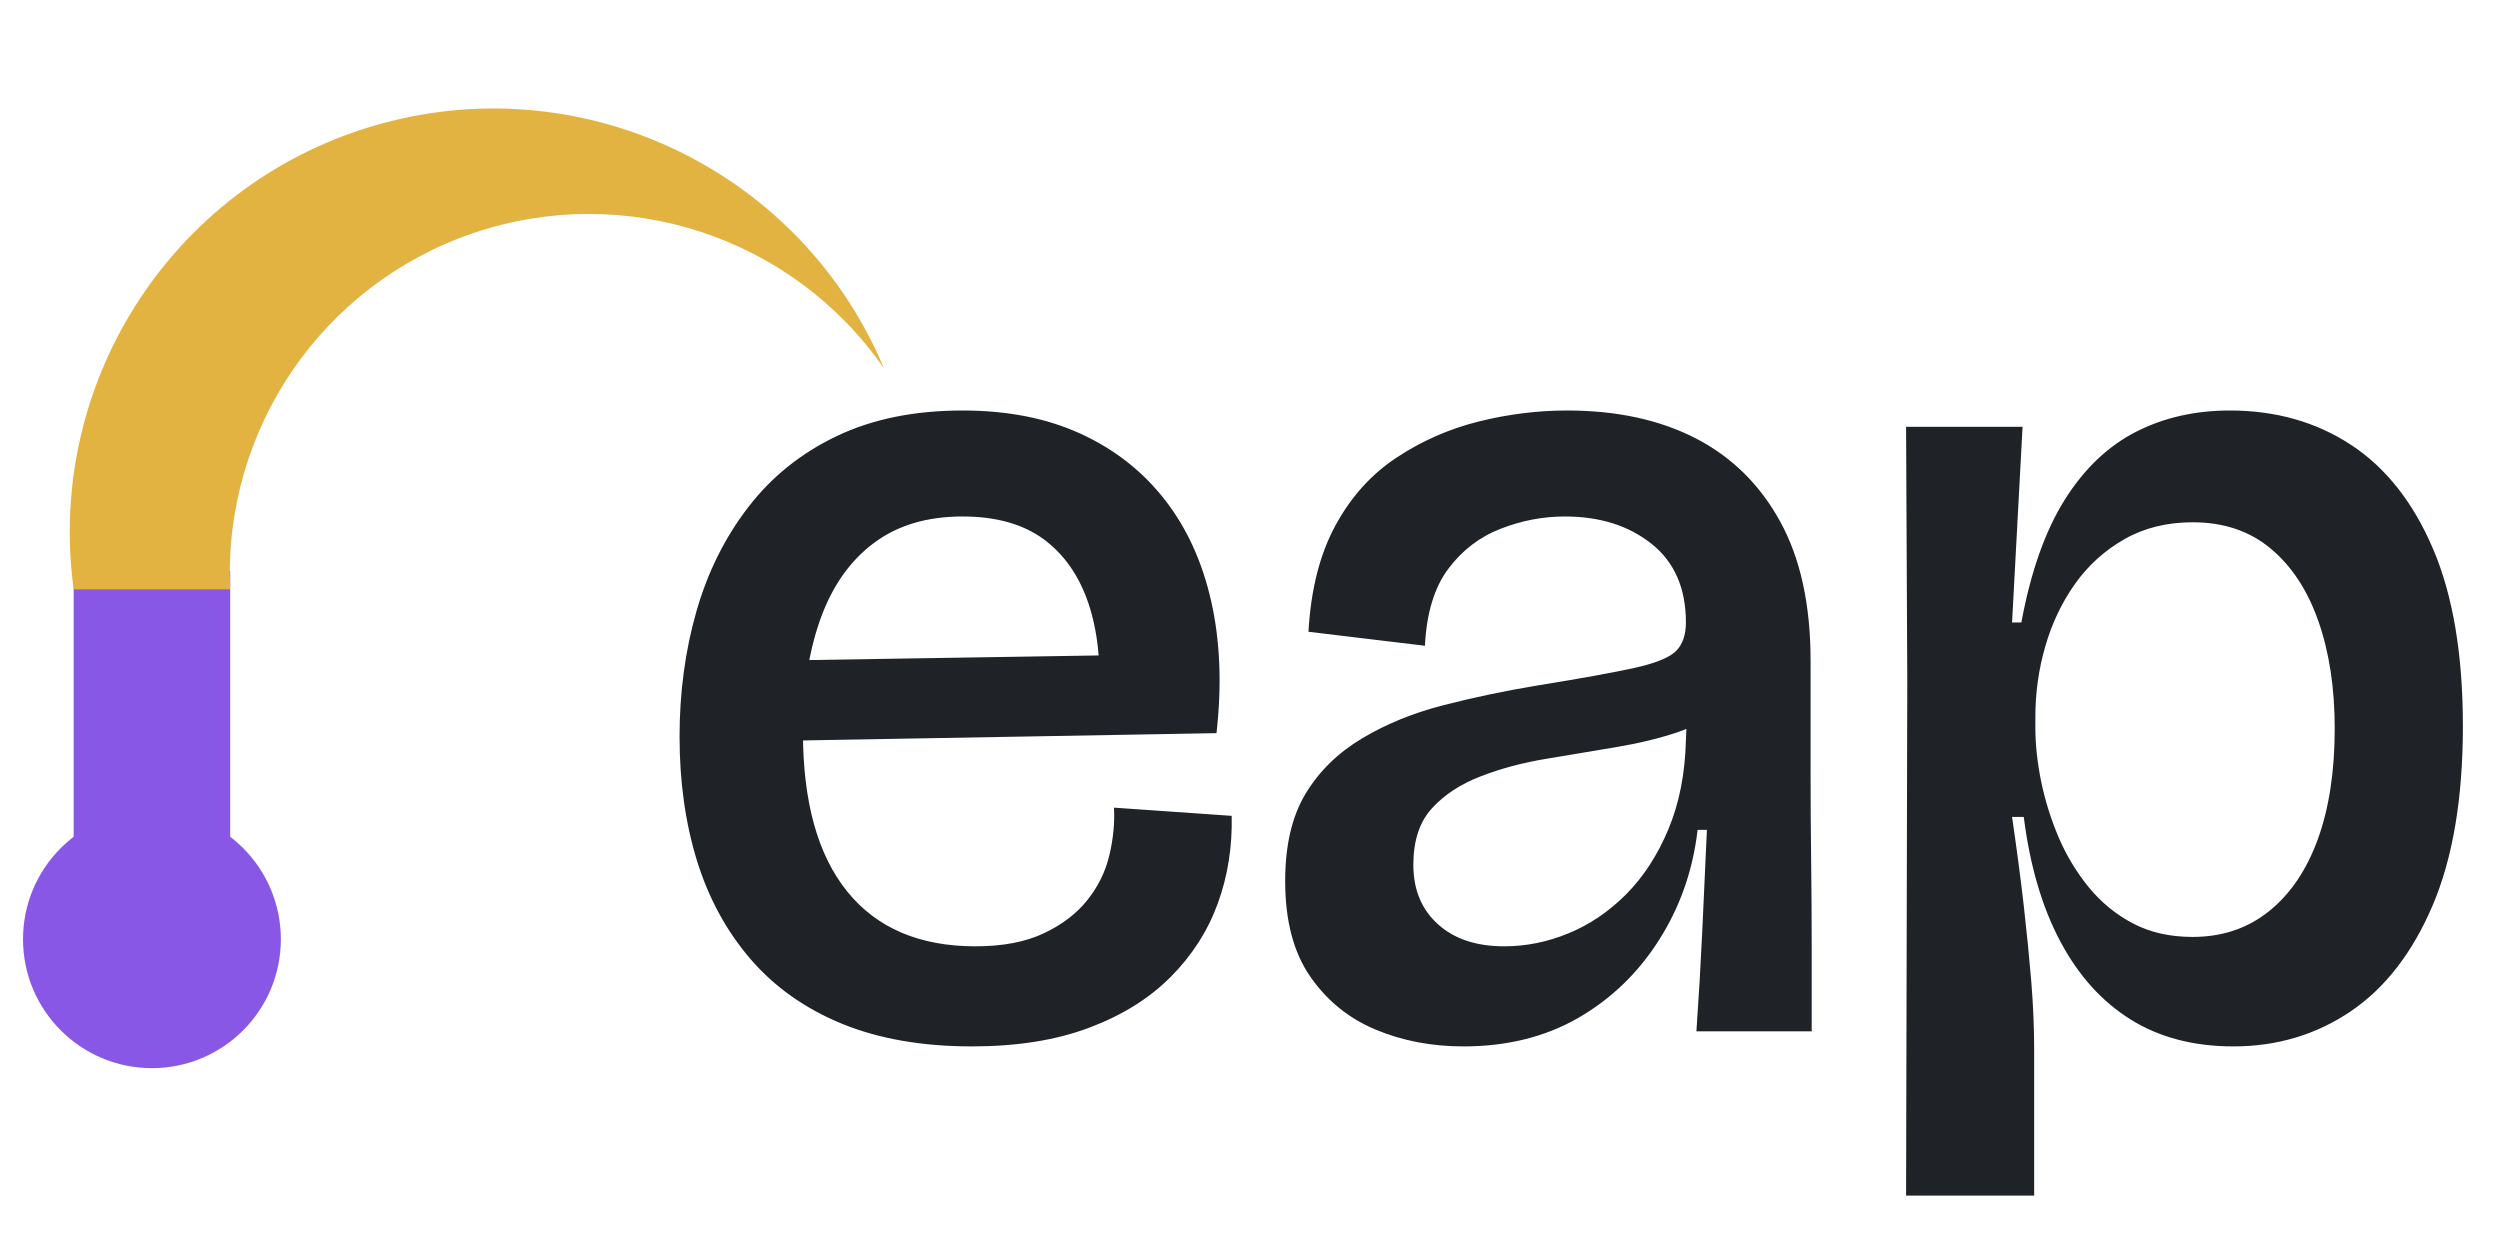
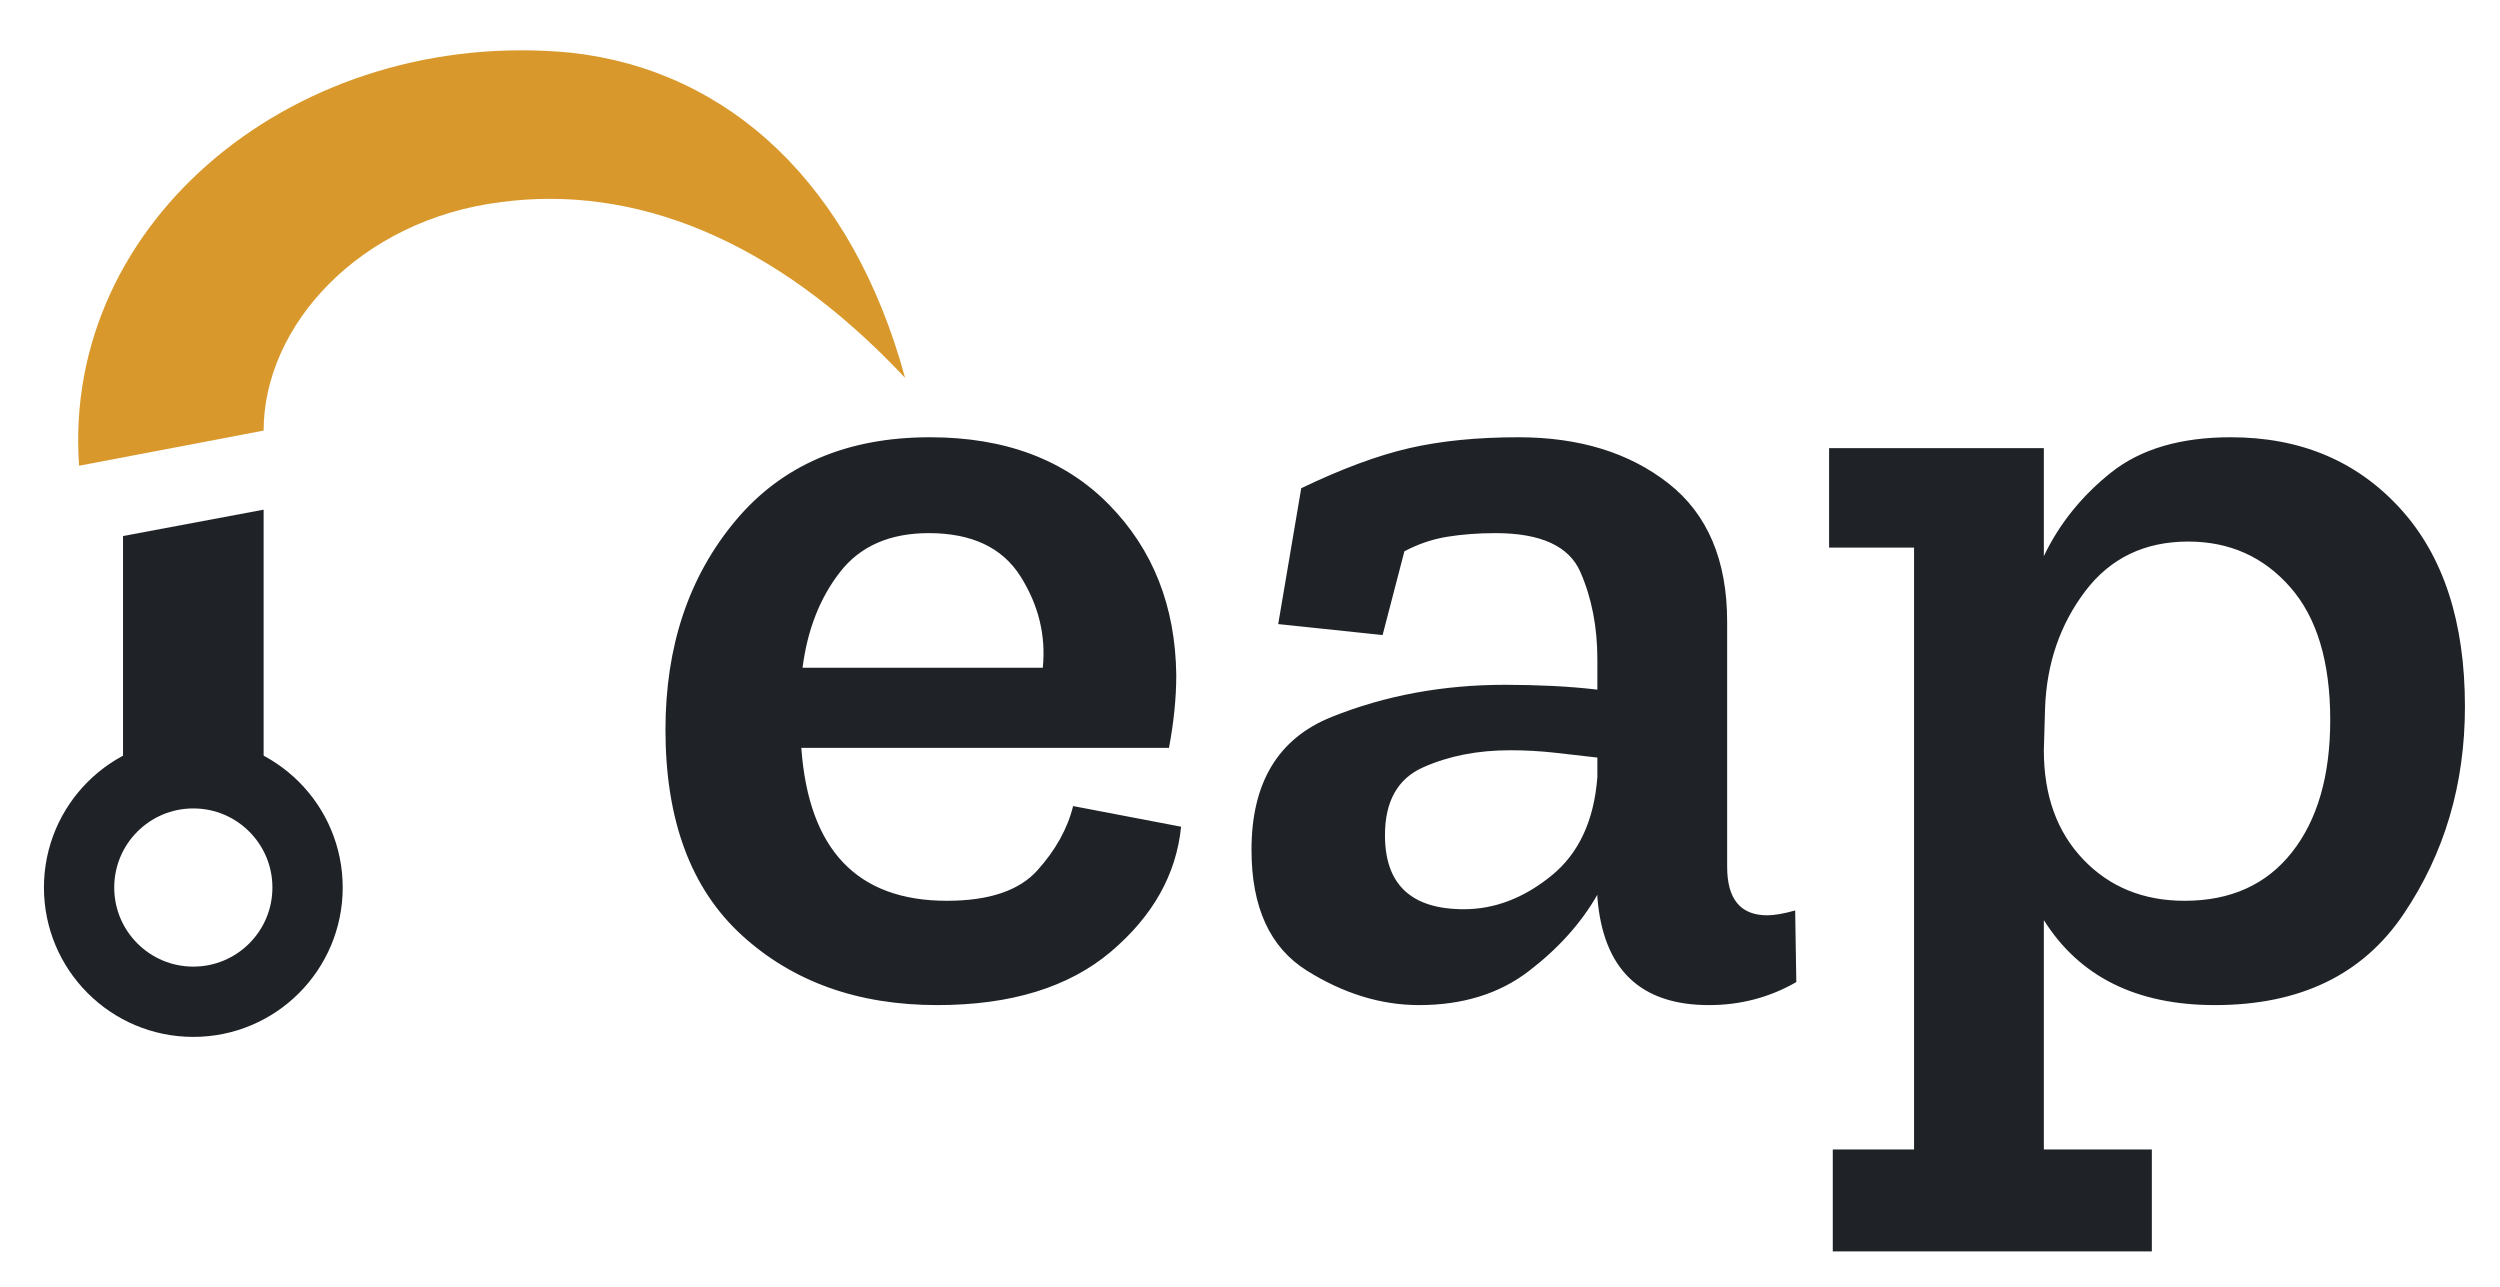
- <svg xmlns="http://www.w3.org/2000/svg" viewBox="22 4 271.5 133.8" fill="none" role="img" aria-label="gh reap">
-   <rect x="30" y="66" width="17" height="42" fill="#8957E5" />
-   <circle cx="38.5" cy="106" r="14" fill="#8957E5" />
-   <path d="M30 68A46 46 0 0 1 118 44A39 39 0 0 0 47 68Z" fill="#E3B341" />
-   <path d="M127.55 117.64Q119.45 117.64 113.44 115.18Q107.43 112.71 103.51 108.16Q99.59 103.6 97.69 97.47Q95.8 91.33 95.8 84Q95.8 76.78 97.63 70.4Q99.46 64.01 103.26 59.08Q107.05 54.14 112.87 51.36Q118.69 48.58 126.53 48.58Q133.87 48.58 139.37 51.11Q144.88 53.64 148.48 58.25Q152.09 62.87 153.54 69.32Q155 75.77 154.11 83.62L104.27 84.5V75.77L143.87 75.14L141.34 80.07Q141.71 74 140.2 69.51Q138.68 65.02 135.33 62.55Q131.97 60.09 126.53 60.09Q120.72 60.09 116.86 63Q113 65.91 111.1 71.22Q109.2 76.53 109.2 83.49Q109.2 94.87 114.01 100.82Q118.82 106.77 127.93 106.77Q132.35 106.77 135.33 105.37Q138.3 103.98 140.07 101.77Q141.84 99.56 142.47 96.9Q143.11 94.24 142.98 91.71L155.76 92.6Q155.88 97.66 154.24 102.15Q152.59 106.64 149.11 110.12Q145.64 113.6 140.26 115.62Q134.88 117.64 127.55 117.64ZM180.93 117.64Q175.74 117.64 171.38 115.81Q167.01 113.98 164.29 110.05Q161.57 106.13 161.57 99.68Q161.57 93.86 163.79 90.19Q166 86.53 169.92 84.19Q173.85 81.84 178.78 80.58Q183.71 79.31 189.03 78.43Q196.11 77.29 199.52 76.53Q202.94 75.77 204.02 74.7Q205.09 73.62 205.09 71.6Q205.09 66.03 201.36 63.06Q197.63 60.09 191.94 60.09Q188.39 60.09 184.98 61.42Q181.56 62.74 179.28 65.78Q177.01 68.82 176.75 74.13L164.1 72.61Q164.48 65.78 167.01 61.1Q169.54 56.42 173.66 53.7Q177.77 50.98 182.57 49.78Q187.38 48.58 192.19 48.58Q200.28 48.58 206.17 51.61Q212.05 54.65 215.34 60.66Q218.63 66.66 218.63 75.77V88.04Q218.63 92.72 218.69 97.4Q218.75 102.08 218.75 106.7Q218.75 111.32 218.75 116H206.23Q206.61 110.56 206.86 105.25Q207.11 99.93 207.37 94.12H206.36Q205.6 100.69 202.18 106.07Q198.77 111.45 193.39 114.55Q188.01 117.64 180.93 117.64ZM185.36 106.77Q188.9 106.77 192.31 105.37Q195.73 103.98 198.58 101.14Q201.42 98.29 203.19 94.05Q204.96 89.81 205.09 84.38L205.22 81.47L208.51 80.58Q207.24 82.48 204.27 83.49Q201.3 84.5 197.56 85.13Q193.83 85.77 189.97 86.4Q186.12 87.03 182.83 88.3Q179.54 89.56 177.51 91.78Q175.49 93.99 175.49 97.91Q175.49 101.96 178.15 104.36Q180.8 106.77 185.36 106.77ZM229 133.84 229.13 77.92 229 50.35H241.65L240.51 71.6H241.52Q243.04 63.38 246.2 58.32Q249.37 53.26 253.92 50.92Q258.47 48.58 264.17 48.58Q271.63 48.58 277.32 52.31Q283.01 56.04 286.24 63.63Q289.47 71.22 289.47 82.86Q289.47 94.62 286.18 102.34Q282.89 110.05 277.26 113.85Q271.63 117.64 264.55 117.64Q258.09 117.64 253.41 114.73Q248.73 111.83 245.76 106.26Q242.79 100.69 241.78 92.72H240.51Q241.27 97.91 241.78 102.34Q242.28 106.77 242.6 110.62Q242.91 114.48 242.91 117.9V133.84ZM260.12 105.75Q264.93 105.75 268.4 102.97Q271.88 100.19 273.72 95.13Q275.55 90.07 275.55 83.11Q275.55 76.53 273.78 71.47Q272.01 66.41 268.59 63.57Q265.18 60.72 260.12 60.72Q255.94 60.72 252.72 62.55Q249.49 64.39 247.34 67.42Q245.19 70.46 244.12 74.19Q243.04 77.92 243.04 81.84V82.98Q243.04 85.77 243.67 88.87Q244.31 91.97 245.57 94.94Q246.84 97.91 248.86 100.38Q250.88 102.84 253.67 104.3Q256.45 105.75 260.12 105.75Z" fill="#1f2328" />
+ <svg xmlns="http://www.w3.org/2000/svg" viewBox="20 4 284.5 146.4" fill="none" role="img" aria-label="gh reap">
+   <path d="M29 57C27 29 54 7 85 10C103 12 117 25 123 47C108 31 92 25 77 27C61 29 50 41 50 53Z" fill="#D9982B" />
+   <path d="M34 65L50 62V92H34Z" fill="#1f2328" />
+   <circle cx="42" cy="105" r="13" stroke="#1f2328" stroke-width="8" />
+   <path d="M154.41 98.08Q153.59 106.23 146.41 112.31Q139.22 118.38 126.66 118.38Q113.13 118.38 104.43 110.44Q95.73 102.5 95.73 87.04Q95.73 72.81 103.67 63.29Q111.61 53.76 125.83 53.76Q138.67 53.76 146.2 61.42Q153.72 69.08 153.86 80.82Q153.86 84.69 153.03 89.11H111.19Q112.44 106.51 127.76 106.51Q134.94 106.51 138.05 103.05Q141.16 99.6 142.12 95.73ZM138.67 79.99Q139.22 74.47 136.12 69.57Q133.01 64.67 125.69 64.67Q119.06 64.67 115.61 69.08Q112.16 73.5 111.33 79.99ZM168.08 59.56Q174.99 56.24 180.37 55Q185.76 53.76 192.8 53.76Q203.16 53.76 209.86 59Q216.55 64.25 216.55 74.75V102.64Q216.55 108.16 221.11 108.16Q222.35 108.16 224.29 107.61L224.42 115.76Q219.87 118.38 214.48 118.38Q202.74 118.38 201.78 106.09V105.82Q199.02 110.65 193.98 114.51Q188.94 118.38 181.48 118.38Q174.99 118.38 168.71 114.45Q162.42 110.51 162.42 100.71Q162.42 89.24 171.54 85.59Q180.65 81.93 191.28 81.93Q193.91 81.93 196.67 82.06Q199.43 82.2 201.78 82.48V79.03Q201.78 73.5 199.84 69.08Q197.91 64.67 190.18 64.67Q187.28 64.67 184.72 65.08Q182.17 65.49 179.82 66.74L177.34 76.27L165.46 75.02ZM201.78 92.42V90.21Q199.43 89.94 196.94 89.66Q194.46 89.38 191.84 89.38Q186.31 89.38 181.96 91.32Q177.61 93.25 177.61 99.05Q177.61 107.47 186.59 107.47Q191.84 107.47 196.53 103.67Q201.22 99.88 201.78 92.42ZM300.51 84.41Q300.51 97.67 293.53 108.02Q286.56 118.38 272.06 118.38Q258.67 118.38 252.59 108.71V134.81H264.88V146.41H228.57V134.81H237.82V66.32H228.15V55H252.59V67.29Q255.22 61.77 260.26 57.76Q265.3 53.76 273.86 53.76Q285.73 53.76 293.12 61.84Q300.51 69.91 300.51 84.41ZM285.18 85.93Q285.18 75.99 280.62 70.81Q276.07 65.63 269.02 65.63Q261.57 65.63 257.29 71.29Q253.01 76.96 252.73 84.55L252.59 89.38Q252.59 97.12 257.08 101.81Q261.57 106.51 268.61 106.51Q276.48 106.51 280.83 100.98Q285.18 95.46 285.18 85.93Z" fill="#1f2328" />
</svg>
